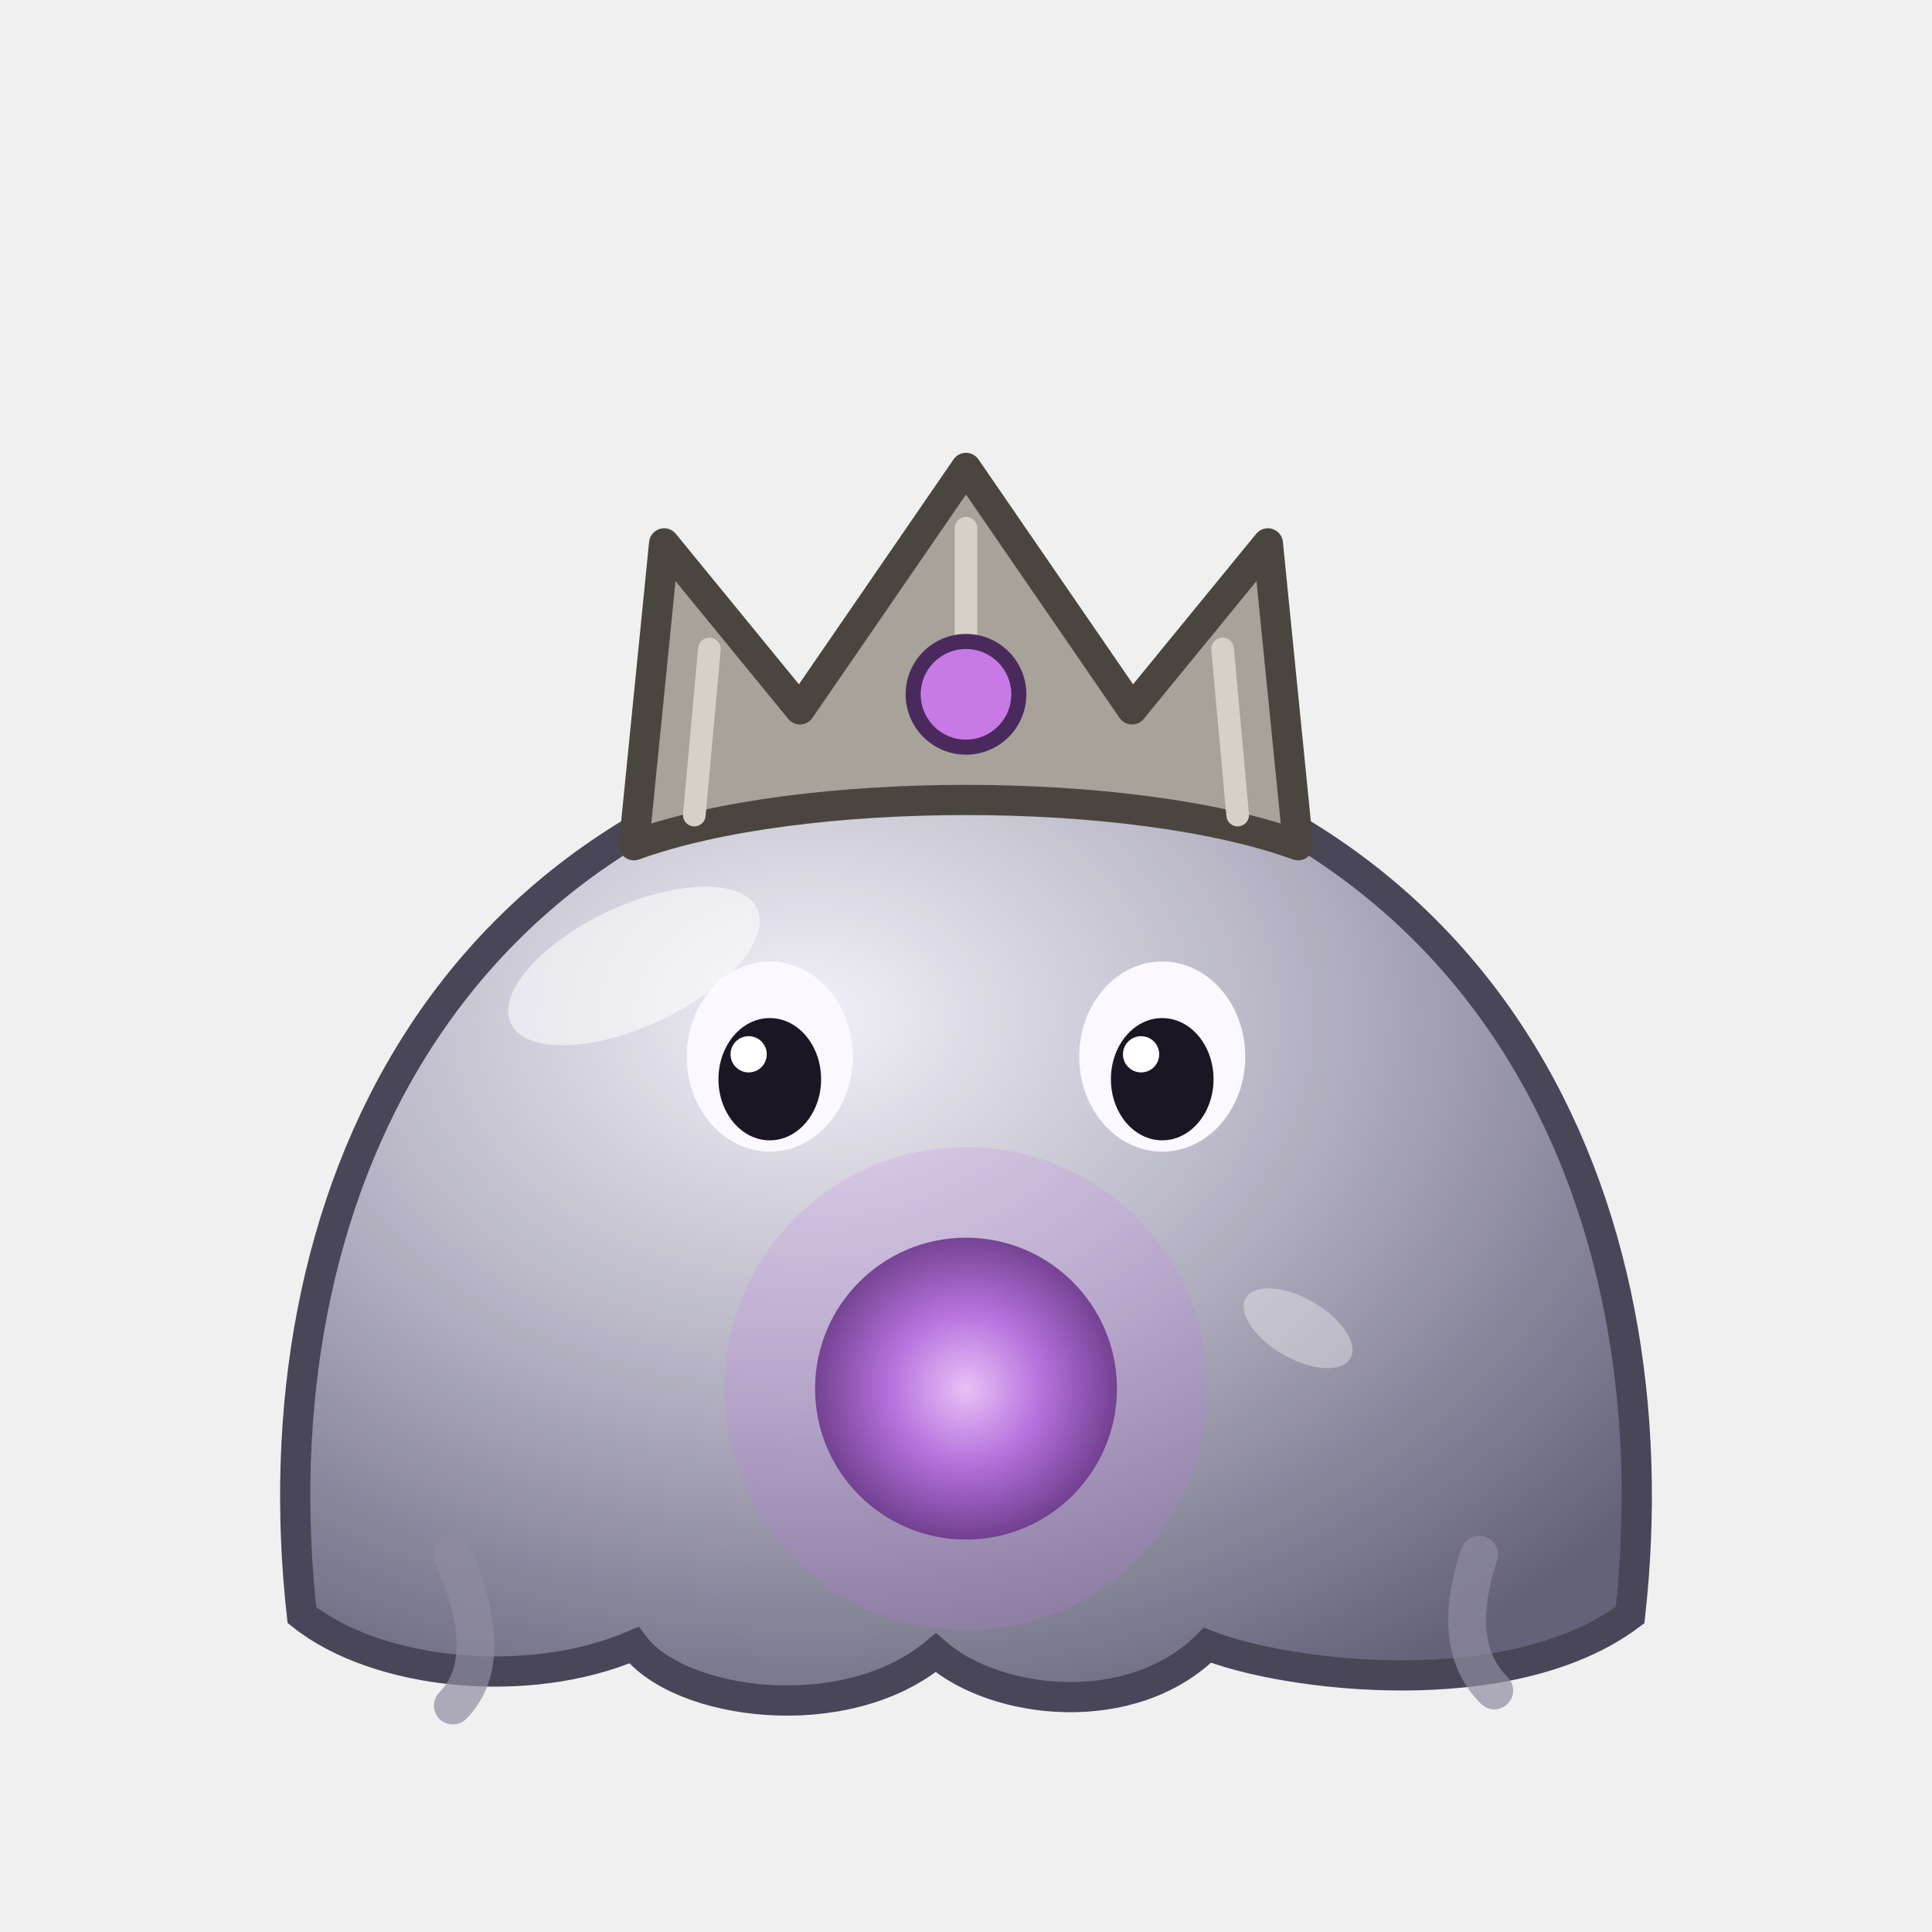
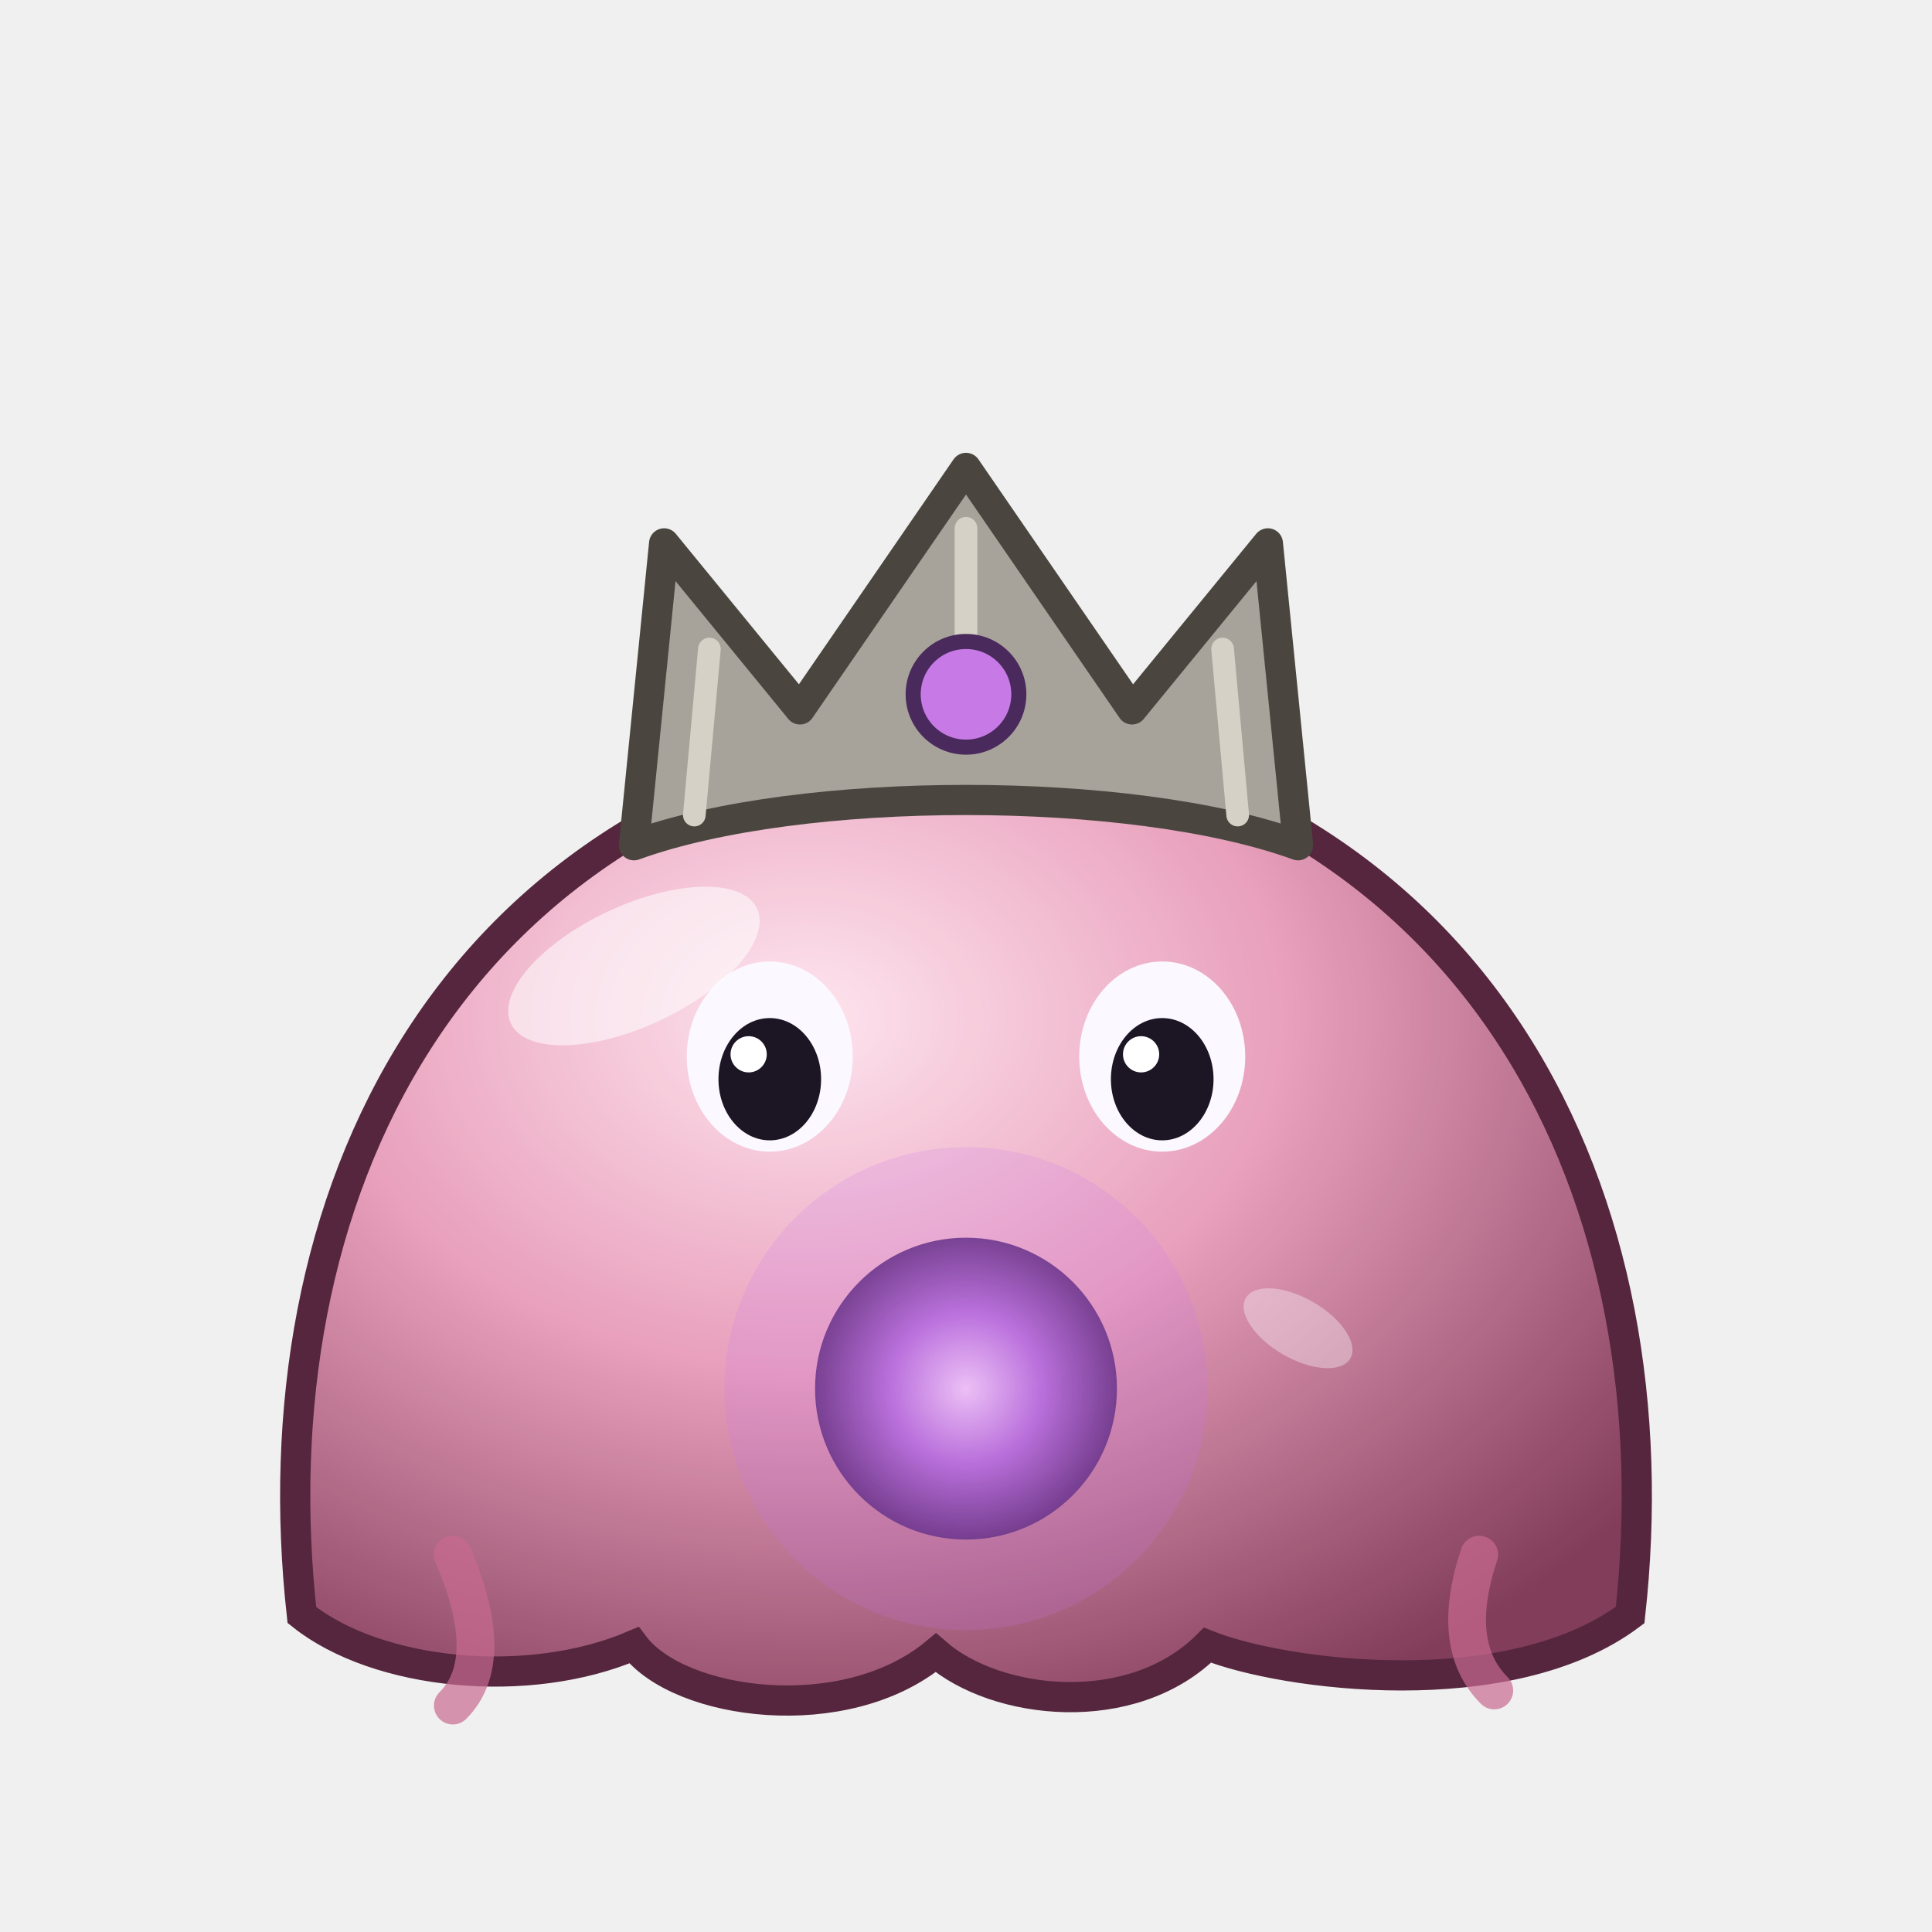
<svg xmlns="http://www.w3.org/2000/svg" width="256" height="256" viewBox="0 0 256 256">
  <defs>
    <radialGradient id="gB" cx="0.38" cy="0.3" r="0.8">
-       <stop offset="0" stop-color="#f2f1f7" />
-       <stop offset="0.45" stop-color="#b3b1c2" />
-       <stop offset="1" stop-color="#5a5870" />
+       <stop offset="0" stop-color="#ffe4ee" />
+       <stop offset="0.45" stop-color="#e89ab8" />
+       <stop offset="1" stop-color="#7a3050" />
    </radialGradient>
    <radialGradient id="gC" cx="0.5" cy="0.5" r="0.5">
      <stop offset="0" stop-color="#f6d6ff" />
      <stop offset="0.5" stop-color="#b36bdc" />
      <stop offset="1" stop-color="#5a2a78" />
    </radialGradient>
  </defs>
-   <path d="M40 214 C34 160 58 104 128 96 C198 104 222 160 216 214 C200 226 170 222 160 218 C150 228 132 226 124 219 C112 229 90 226 84 218 C70 224 50 222 40 214Z" fill="url(#gB)" opacity=".93" stroke="#3c3a4c" stroke-width="4" />
+   <path d="M40 214 C34 160 58 104 128 96 C198 104 222 160 216 214 C200 226 170 222 160 218 C150 228 132 226 124 219 C112 229 90 226 84 218 C70 224 50 222 40 214Z" fill="url(#gB)" opacity=".93" stroke="#4a1830" stroke-width="4" />
  <circle cx="128" cy="184" r="20" fill="url(#gC)" opacity=".9" />
  <circle cx="128" cy="184" r="32" fill="rgba(200,120,240,.18)" />
  <path d="M84 112 L88 72 L106 94 L128 62 L150 94 L168 72 L172 112 C150 104 106 104 84 112Z" fill="#a8a39a" stroke="#4a463f" stroke-width="4" stroke-linejoin="round" />
  <path d="M92 108 L94 86 M128 70 L128 98 M164 108 L162 86" fill="none" stroke="#d6d1c6" stroke-width="3" stroke-linecap="round" />
  <circle cx="128" cy="92" r="7" fill="#c77ae6" stroke="#4a2a5c" stroke-width="2" />
  <ellipse cx="102" cy="140" rx="11" ry="12.6" fill="#fbf8ff" />
  <ellipse cx="102" cy="143" rx="6.8" ry="8.1" fill="#1c1624" />
  <circle cx="99.2" cy="139.7" r="2.4" fill="#ffffff" />
  <ellipse cx="154" cy="140" rx="11" ry="12.6" fill="#fbf8ff" />
  <ellipse cx="154" cy="143" rx="6.8" ry="8.1" fill="#1c1624" />
  <circle cx="151.2" cy="139.7" r="2.4" fill="#ffffff" />
  <ellipse cx="84" cy="128" rx="18" ry="8" fill="rgba(255,255,255,0.55)" transform="rotate(-25 84 128)" />
  <ellipse cx="172" cy="176" rx="8" ry="4" fill="rgba(255,255,255,0.35)" transform="rotate(30 172 176)" />
-   <path d="M60 206 q6 14 0 20 M196 206 q-4 12 2 18" fill="none" stroke="#8f8ca0" stroke-width="5" stroke-linecap="round" opacity=".7" />
+   <path d="M60 206 q6 14 0 20 M196 206 q-4 12 2 18" fill="none" stroke="#c86a90" stroke-width="5" stroke-linecap="round" opacity=".7" />
</svg>
